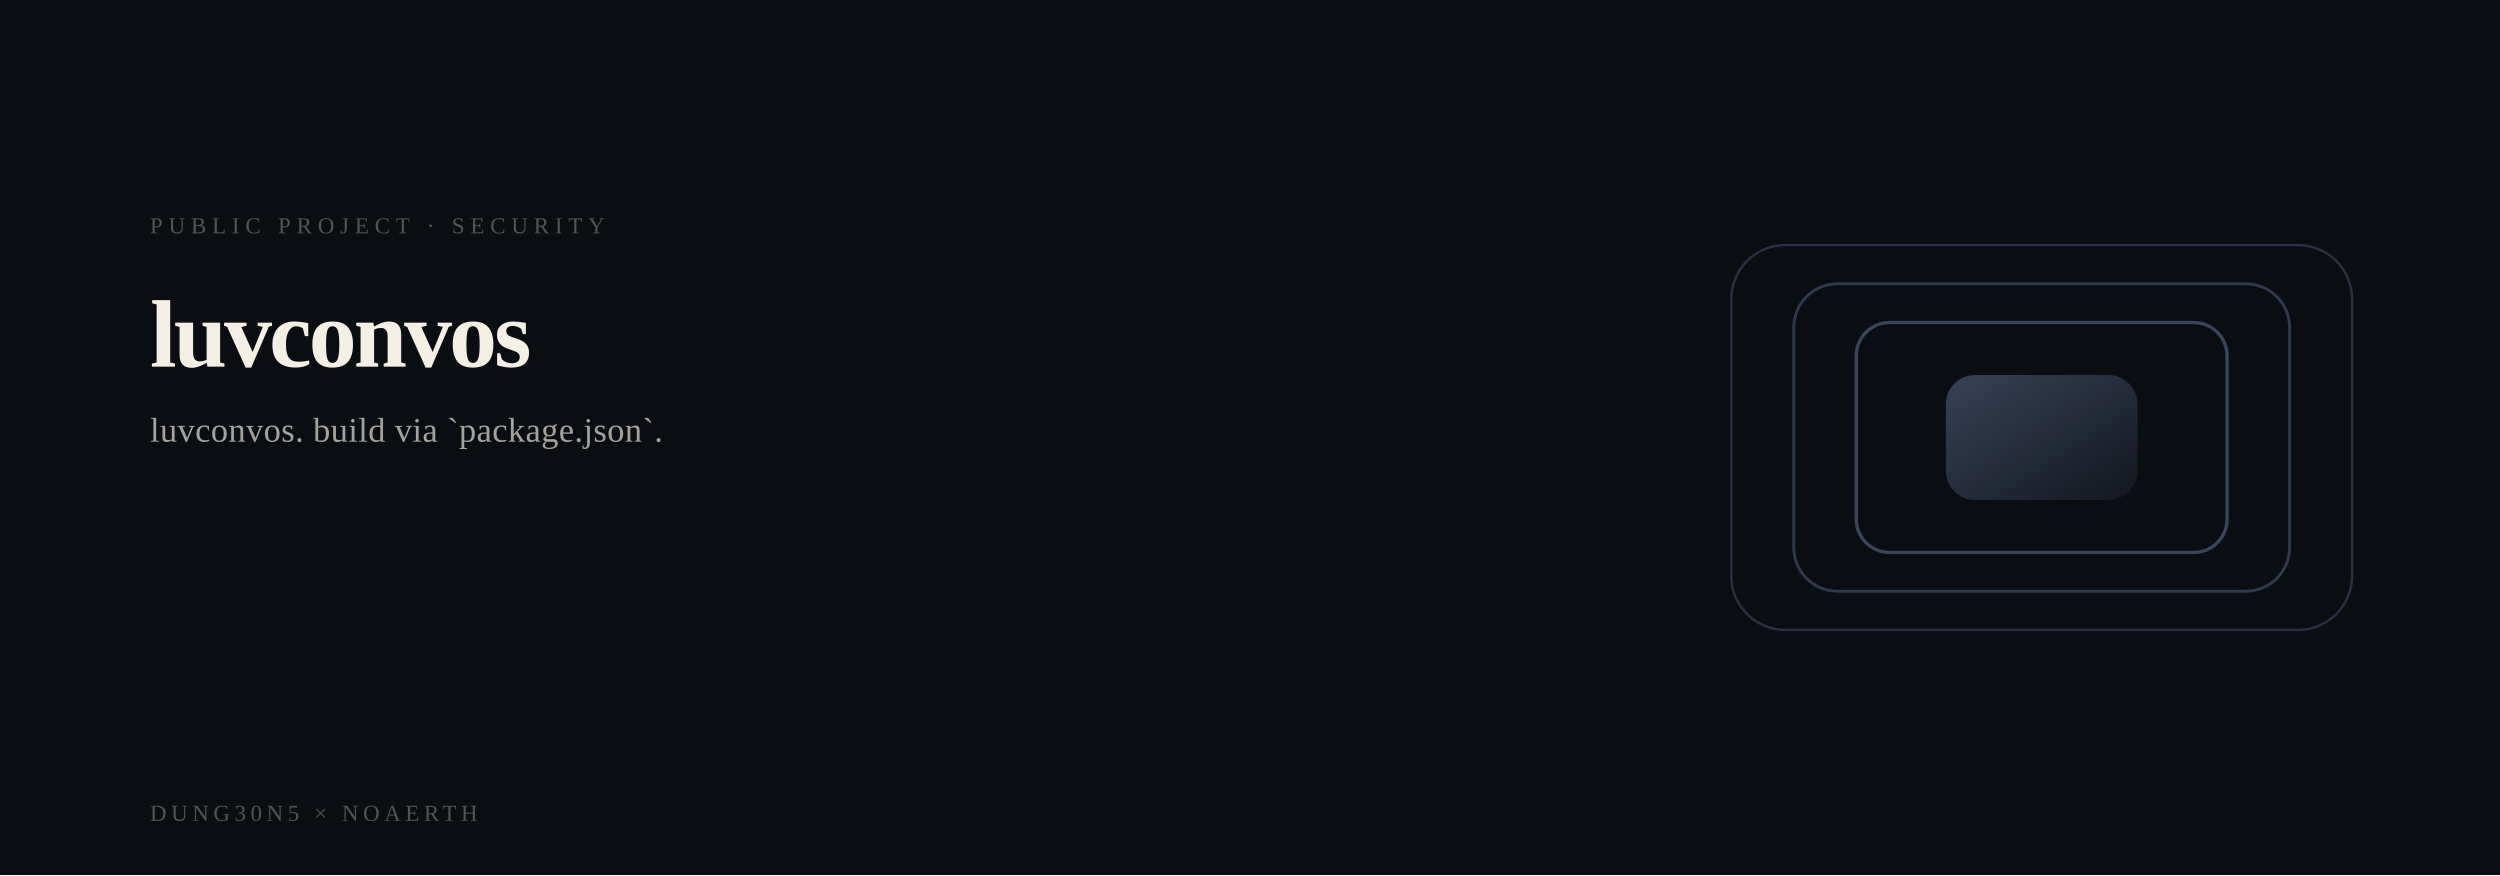
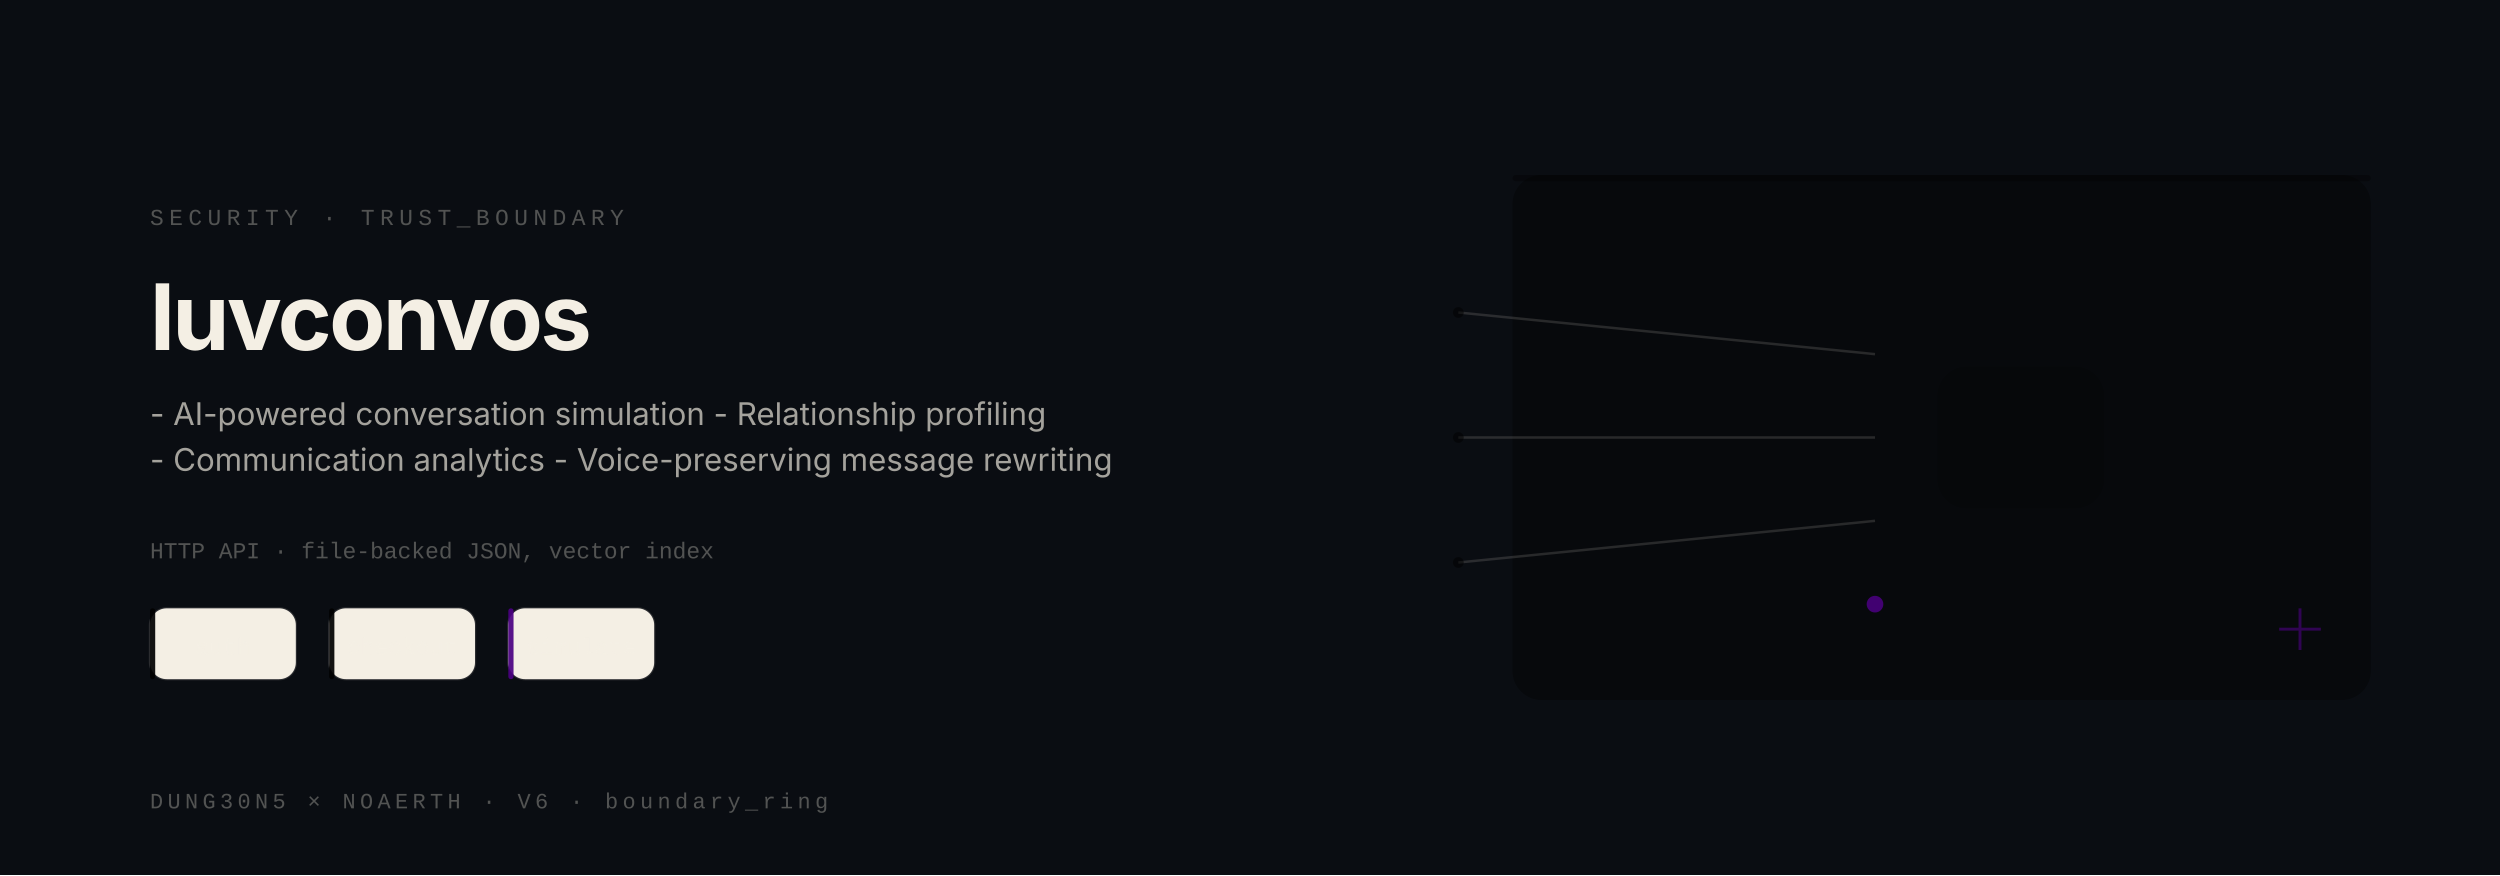
- <svg xmlns="http://www.w3.org/2000/svg" viewBox="0 0 1200 420" width="1200" height="420" role="img" aria-label="luvconvos: gated channels passing through a sealed boundary. Motion depicts records cross a trust boundary, get validated, and are held or rejected.">
-   <defs>
-     <linearGradient id="hero-luvconvos-dark-a" x1="0" y1="0" x2="1" y2="1">
-       <stop offset="0" stop-color="#8fa8e0" stop-opacity="0.85" />
-       <stop offset="1" stop-color="#8fa8e0" stop-opacity="0.15" />
-     </linearGradient>
-   </defs>
+ <svg xmlns="http://www.w3.org/2000/svg" viewBox="0 0 1200 420" width="1200" height="420" role="img" aria-label="luvconvos: traffic reaches a boundary; the boundary admits some and holds the rest">
  <rect width="1200" height="420" fill="#0a0d12" />
-   <rect x="891" y="154.82" width="178" height="110.36" rx="16" fill="none" stroke="#8fa8e0" stroke-width="1.60" opacity="0.36" />
-   <rect x="861" y="136.22" width="238" height="147.56" rx="21" fill="none" stroke="#8fa8e0" stroke-width="1.38" opacity="0.29" />
-   <rect x="831" y="117.62" width="298" height="184.76" rx="26" fill="none" stroke="#8fa8e0" stroke-width="1.16" opacity="0.23" />
-   <rect x="934" y="180" width="92" height="60" rx="14" fill="url(#hero-luvconvos-dark-a)" opacity="0.40" />
-   <text x="72" y="112" fill="#f4efe44f" font-size="11" letter-spacing="2.8">PUBLIC PROJECT · SECURITY</text>
-   <text x="72" y="176" fill="#f4efe4" font-size="46" font-weight="660" letter-spacing="-1.4">luvconvos</text>
-   <text x="72" y="212" fill="#f4efe4a8" font-size="16.5" letter-spacing="0.2">luvconvos. build via `package.json`.</text>
-   <rect x="72" y="266" width="106" height="40" rx="9" fill="#f4efe4" fill-opacity="0.05" stroke="#f4efe424" stroke-width="1.1" opacity="0">
-     <animate attributeName="opacity" from="0" to="1" dur="0.5s" begin="0.50s" fill="freeze" />
-   </rect>
-   <rect x="72" y="266" width="2.5" height="40" rx="1.2" fill="#8fa8e0" opacity="0">
-     <animate attributeName="opacity" from="0" to="0.9" dur="0.5s" begin="0.50s" fill="freeze" />
-   </rect>
-   <text x="125" y="291" fill="#f4efe4" font-size="11.5" text-anchor="middle" font-family="ui-monospace,SFMono-Regular,Menlo,monospace" opacity="0">request<animate attributeName="opacity" from="0" to="1" dur="0.5s" begin="0.65s" fill="freeze" />
-   </text>
-   <rect x="194" y="266" width="106" height="40" rx="9" fill="#f4efe4" fill-opacity="0.05" stroke="#f4efe424" stroke-width="1.1" opacity="0">
-     <animate attributeName="opacity" from="0" to="1" dur="0.5s" begin="1.00s" fill="freeze" />
-   </rect>
-   <rect x="194" y="266" width="2.5" height="40" rx="1.2" fill="#8fa8e0" opacity="0">
-     <animate attributeName="opacity" from="0" to="0.9" dur="0.5s" begin="1.00s" fill="freeze" />
-   </rect>
-   <text x="247" y="291" fill="#f4efe4" font-size="11.5" text-anchor="middle" font-family="ui-monospace,SFMono-Regular,Menlo,monospace" opacity="0">authenticate<animate attributeName="opacity" from="0" to="1" dur="0.5s" begin="1.15s" fill="freeze" />
-   </text>
-   <rect x="316" y="266" width="106" height="40" rx="9" fill="#f4efe4" fill-opacity="0.05" stroke="#f4efe424" stroke-width="1.1" opacity="0">
-     <animate attributeName="opacity" from="0" to="1" dur="0.5s" begin="1.50s" fill="freeze" />
-   </rect>
-   <rect x="316" y="266" width="2.5" height="40" rx="1.2" fill="#8fa8e0" opacity="0">
-     <animate attributeName="opacity" from="0" to="0.9" dur="0.5s" begin="1.50s" fill="freeze" />
-   </rect>
-   <text x="369" y="291" fill="#f4efe4" font-size="11.5" text-anchor="middle" font-family="ui-monospace,SFMono-Regular,Menlo,monospace" opacity="0">authorise<animate attributeName="opacity" from="0" to="1" dur="0.5s" begin="1.65s" fill="freeze" />
-   </text>
-   <rect x="438" y="266" width="106" height="40" rx="9" fill="#f4efe4" fill-opacity="0.05" stroke="#f4efe424" stroke-width="1.1" opacity="0">
-     <animate attributeName="opacity" from="0" to="1" dur="0.5s" begin="2.00s" fill="freeze" />
-   </rect>
-   <rect x="438" y="266" width="2.5" height="40" rx="1.2" fill="#e7c27a" opacity="0">
-     <animate attributeName="opacity" from="0" to="0.9" dur="0.5s" begin="2.00s" fill="freeze" />
-   </rect>
-   <text x="491" y="291" fill="#f4efe4" font-size="11.5" text-anchor="middle" font-family="ui-monospace,SFMono-Regular,Menlo,monospace" opacity="0">record<animate attributeName="opacity" from="0" to="1" dur="0.5s" begin="2.15s" fill="freeze" />
-   </text>
-   <rect x="560" y="266" width="106" height="40" rx="9" fill="#f4efe4" fill-opacity="0.05" stroke="#f4efe424" stroke-width="1.1" opacity="0">
-     <animate attributeName="opacity" from="0" to="1" dur="0.5s" begin="2.50s" fill="freeze" />
-   </rect>
-   <rect x="560" y="266" width="2.5" height="40" rx="1.2" fill="#e0796b" opacity="0">
-     <animate attributeName="opacity" from="0" to="0.9" dur="0.5s" begin="2.50s" fill="freeze" />
-   </rect>
-   <text x="613" y="291" fill="#f4efe4" font-size="11.5" text-anchor="middle" font-family="ui-monospace,SFMono-Regular,Menlo,monospace" opacity="0">reject<animate attributeName="opacity" from="0" to="1" dur="0.5s" begin="2.65s" fill="freeze" />
-   </text>
-   <text x="72" y="394" fill="#f4efe44f" font-size="11" letter-spacing="2.2">DUNG30N5 × NOAERTH</text>
+   <text x="72" y="108" font-family="ui-monospace, SFMono-Regular, Menlo, Monaco, Consolas, 'Liberation Mono', monospace" font-size="11" letter-spacing="2.6" fill="#f4efe44f">SECURITY · TRUST_BOUNDARY</text>
+   <text x="72" y="168" font-family="-apple-system, BlinkMacSystemFont, 'Segoe UI', Inter, Helvetica, Arial, sans-serif" font-size="44" font-weight="660" letter-spacing="-1.2" fill="#f4efe4">luvconvos</text>
+   <text x="72" y="204" font-family="-apple-system, BlinkMacSystemFont, 'Segoe UI', Inter, Helvetica, Arial, sans-serif" font-size="15" fill="#f4efe4a8">- AI-powered conversation simulation - Relationship profiling</text>
+   <text x="72" y="226" font-family="-apple-system, BlinkMacSystemFont, 'Segoe UI', Inter, Helvetica, Arial, sans-serif" font-size="15" fill="#f4efe4a8">- Communication analytics - Voice-preserving message rewriting</text>
+   <text x="72" y="268" font-family="ui-monospace, SFMono-Regular, Menlo, Monaco, Consolas, 'Liberation Mono', monospace" font-size="11" fill="#f4efe44f">HTTP API · file-backed JSON, vector index</text>
+   <rect x="72.0" y="292.0" width="70.0" height="34.0" rx="8" fill="#f4efe4" stroke="#f4efe424" stroke-width="1.1" />
+   <rect x="72.0" y="292.0" width="2.5" height="34.0" rx="1.2" fill="amber" opacity="0.92" />
+   <text x="107.0" y="314" font-family="ui-monospace, SFMono-Regular, Menlo, Monaco, Consolas, 'Liberation Mono', monospace" font-size="11" fill="#f4efe4" fill-opacity="0.82" text-anchor="middle">auth</text>
+   <rect x="158.0" y="292.0" width="70.0" height="34.0" rx="8" fill="#f4efe4" stroke="#f4efe424" stroke-width="1.1" />
+   <rect x="158.0" y="292.0" width="2.5" height="34.0" rx="1.2" fill="amber" opacity="0.92" />
+   <text x="193.0" y="314" font-family="ui-monospace, SFMono-Regular, Menlo, Monaco, Consolas, 'Liberation Mono', monospace" font-size="11" fill="#f4efe4" fill-opacity="0.82" text-anchor="middle">checkout</text>
+   <rect x="244.0" y="292.0" width="70.0" height="34.0" rx="8" fill="#f4efe4" stroke="#f4efe424" stroke-width="1.1" />
+   <rect x="244.0" y="292.0" width="2.5" height="34.0" rx="1.2" fill="indigo" opacity="0.92" />
+   <text x="279.0" y="314" font-family="ui-monospace, SFMono-Regular, Menlo, Monaco, Consolas, 'Liberation Mono', monospace" font-size="11" fill="#f4efe4" fill-opacity="0.82" text-anchor="middle">simulate</text>
+   <rect x="726.0" y="84.0" width="412.0" height="252.0" rx="14" fill="amber" fill-opacity="0.34" />
+   <line x1="740.0" y1="85.0" x2="1124.0" y2="85.0" stroke="amber" stroke-width="1.6" opacity="0.4" />
+   <rect x="726.0" y="84.0" width="412.0" height="252.0" rx="18" fill="none" stroke="amber" stroke-width="1.2" opacity="0.34" />
+   <rect x="748.0" y="99.4" width="368.0" height="221.2" rx="14" fill="none" stroke="amber" stroke-width="1.2" opacity="0.25" />
+   <rect x="770.0" y="114.8" width="324.0" height="190.4" rx="10" fill="none" stroke="amber" stroke-width="1.2" opacity="0.16" />
+   <rect x="726.0" y="84.0" width="412.0" height="3" rx="1.5" fill="amber" opacity="0.35" />
+   <path d="M1094.0 302.0 h20 M1104.0 292.0 v20" stroke="indigo" stroke-width="1.4" opacity="0.6" />
+   <rect x="820" y="96" width="300" height="228" rx="20" fill="none" stroke="amber" stroke-width="1.6" opacity="0.42" />
+   <circle cx="970.0" cy="210.0" r="74.0" fill="none" stroke="amber" stroke-width="1.1" opacity="0.28" />
+   <rect x="930" y="176" width="80" height="68" rx="14" fill="amber" opacity="0.16" />
+   <line x1="700" y1="150" x2="900" y2="170" stroke="#f4efe424" stroke-width="1.2" />
+   <circle cx="700.0" cy="150.0" r="2.6" fill="amber" opacity="0.5" />
+   <line x1="700" y1="210" x2="900" y2="210" stroke="#f4efe424" stroke-width="1.2" />
+   <circle cx="700.0" cy="210.0" r="2.6" fill="amber" opacity="0.5" />
+   <line x1="700" y1="270" x2="900" y2="250" stroke="#f4efe424" stroke-width="1.2" />
+   <circle cx="700.0" cy="270.0" r="2.6" fill="amber" opacity="0.5" />
+   <circle cx="900" cy="290" r="4" fill="indigo" opacity="0.85" />
+   <text x="72" y="388" font-family="ui-monospace, SFMono-Regular, Menlo, Monaco, Consolas, 'Liberation Mono', monospace" font-size="10.5" letter-spacing="2.1" fill="#f4efe44f">DUNG30N5 × NOAERTH · V6 · boundary_ring</text>
</svg>
